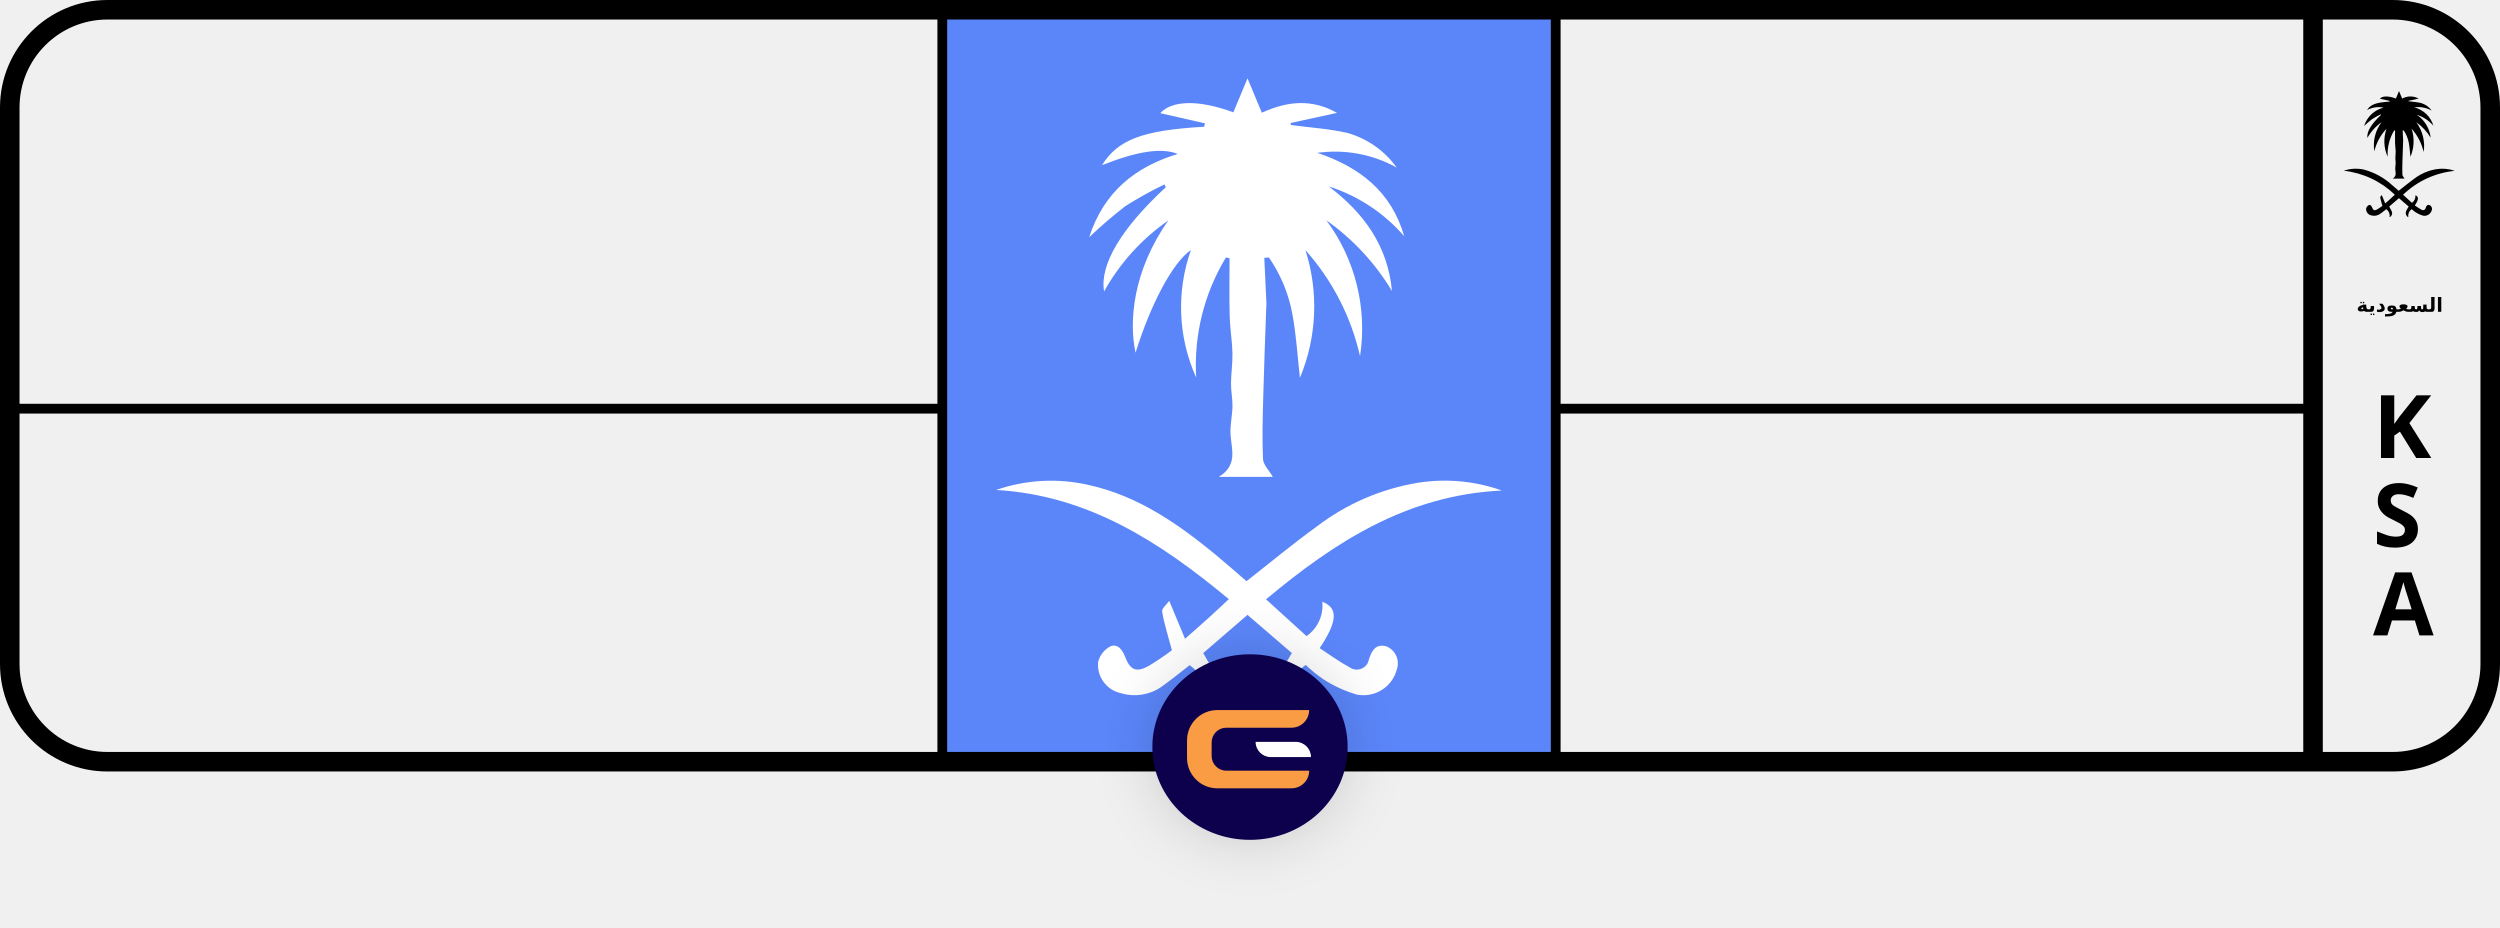
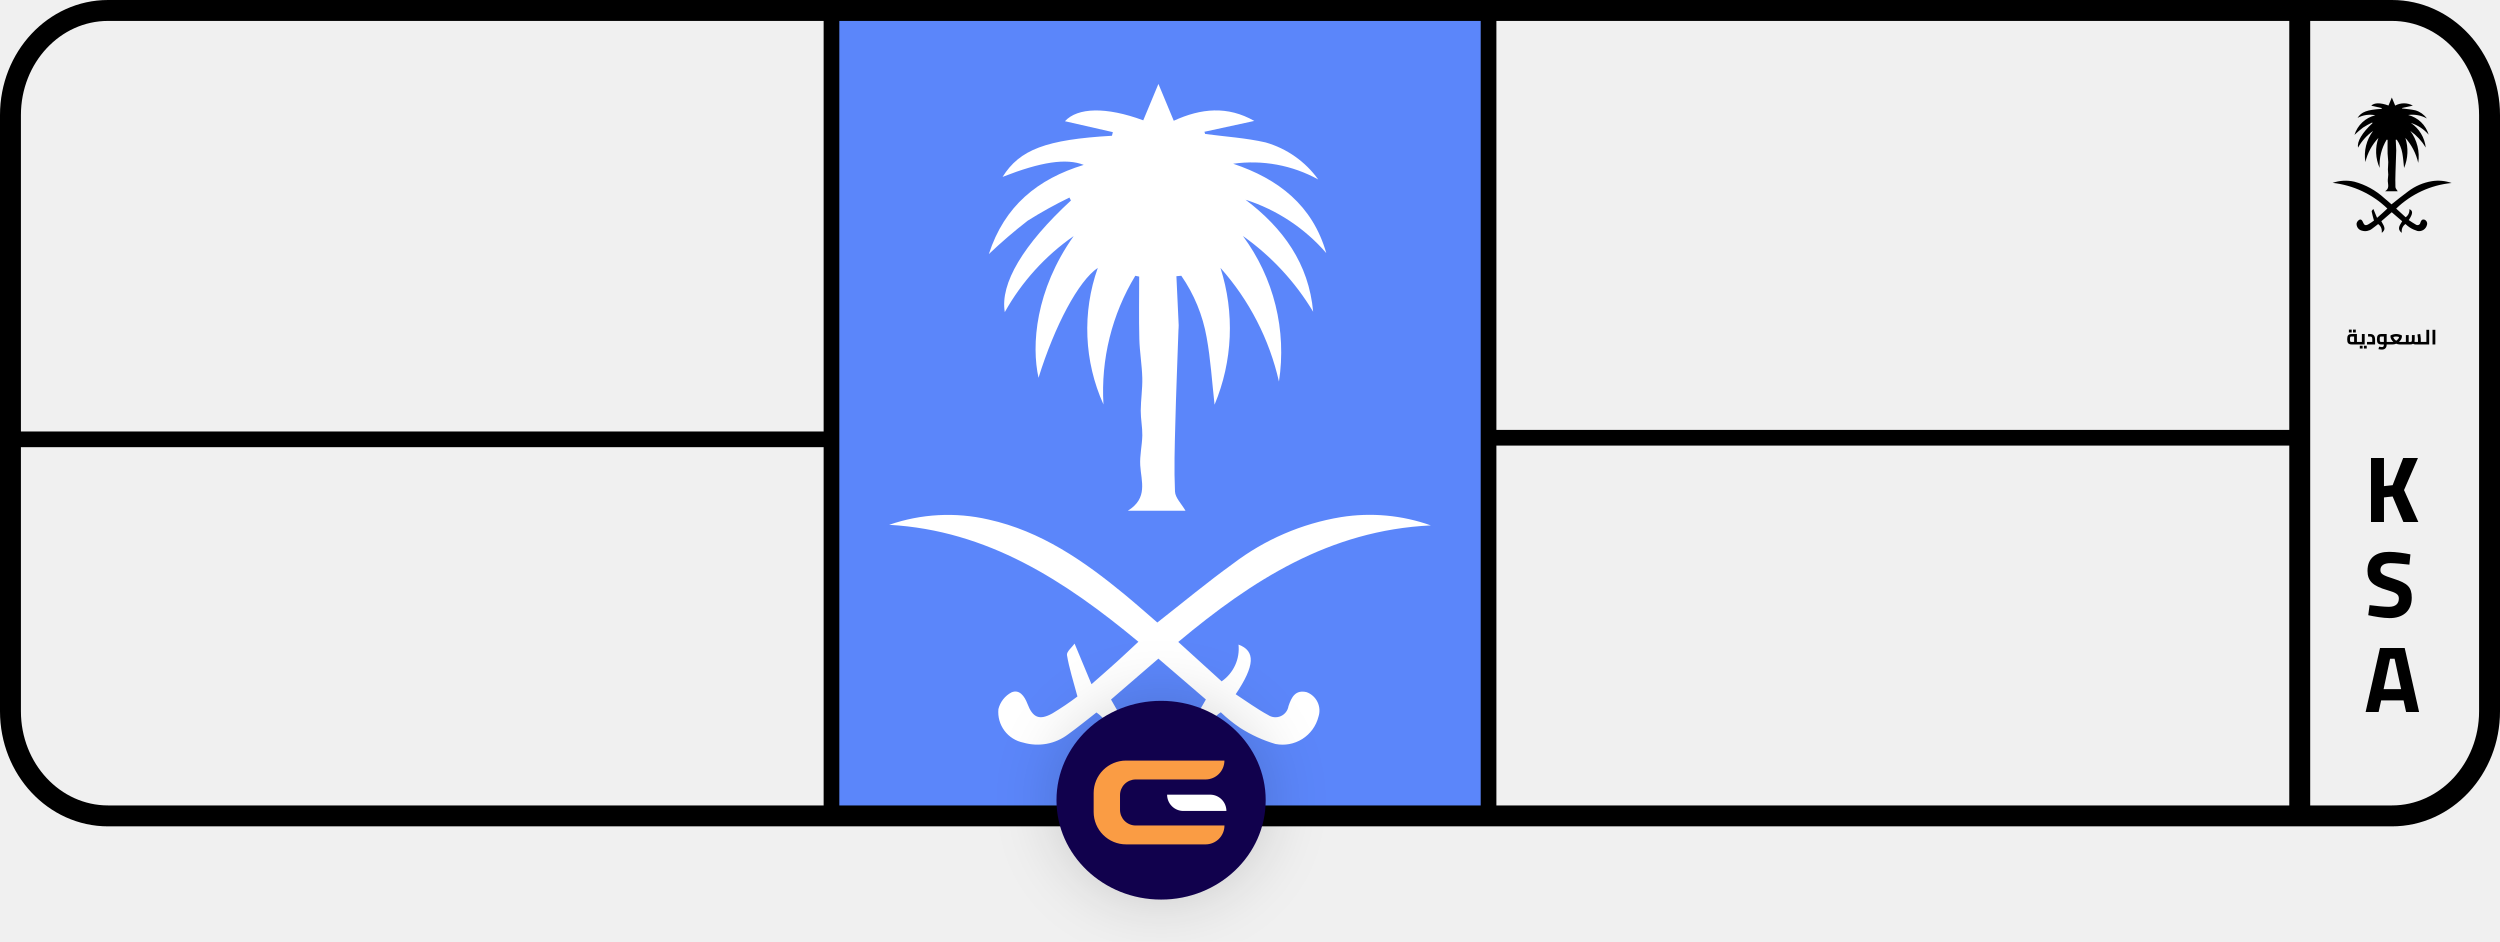
- <svg xmlns="http://www.w3.org/2000/svg" width="256" height="95" viewBox="0 0 256 95">
+ <svg xmlns="http://www.w3.org/2000/svg" width="239" height="90" viewBox="0 0 239 90" fill="none">
+   <g clip-path="url(#clip0_3080_21729)">
+     <path d="M79.869 0.387H141.926V78.796H79.869V0.387Z" fill="#5B86FA" />
+     <path d="M228.669 1H10.331C5.178 1 1 5.477 1 11V68C1 73.523 5.178 78 10.331 78H228.669C233.822 78 238 73.523 238 68V11C238 5.477 233.822 1 228.669 1Z" stroke="black" stroke-width="2" />
+     <path d="M219.855 0.418V77.662" stroke="black" stroke-width="2" />
+     <path d="M106.365 71.787C106.484 71.091 106.401 70.376 106.128 69.725C105.854 69.074 105.4 68.515 104.819 68.113C103.919 68.807 103.034 69.542 102.095 70.213C101.494 70.666 100.796 70.972 100.056 71.108C99.316 71.243 98.555 71.205 97.832 70.995C97.108 70.851 96.463 70.444 96.023 69.852C95.582 69.259 95.377 68.525 95.447 67.79C95.531 67.45 95.686 67.132 95.902 66.856C96.118 66.58 96.39 66.353 96.7 66.19C97.442 65.874 97.938 66.532 98.22 67.275C98.728 68.615 99.363 68.888 100.603 68.204C101.431 67.706 102.232 67.166 103.003 66.584C102.609 65.107 102.211 63.884 102.003 62.628C101.949 62.303 102.486 61.878 102.73 61.528L104.347 65.41C105.347 64.524 106.061 63.91 106.759 63.274C107.429 62.669 108.085 62.045 108.831 61.352C101.793 55.507 94.418 50.706 85.002 50.173C88.055 49.114 91.344 48.938 94.493 49.665C99.513 50.774 103.603 53.613 107.485 56.806C108.576 57.706 109.63 58.643 110.641 59.513C113.083 57.604 115.418 55.659 117.877 53.886C120.902 51.582 124.446 50.054 128.198 49.436C131.082 48.976 134.036 49.249 136.788 50.228C127.072 50.7 119.688 55.49 112.642 61.37L116.788 65.137C117.348 64.75 117.793 64.219 118.077 63.601C118.361 62.982 118.473 62.299 118.402 61.622C120.034 62.234 119.98 63.622 118.132 66.369C119.157 67.034 120.147 67.769 121.222 68.348C121.398 68.469 121.601 68.543 121.813 68.564C122.025 68.584 122.239 68.551 122.435 68.466C122.631 68.382 122.802 68.249 122.932 68.08C123.062 67.912 123.148 67.713 123.18 67.502C123.468 66.655 123.835 65.913 124.921 66.172C125.376 66.342 125.748 66.682 125.957 67.121C126.167 67.559 126.197 68.062 126.043 68.523C125.821 69.402 125.27 70.162 124.503 70.646C123.736 71.13 122.813 71.301 121.924 71.123C120.744 70.775 119.619 70.262 118.582 69.601C117.915 69.153 117.287 68.648 116.706 68.093C116.117 68.492 115.654 69.052 115.372 69.706C115.091 70.36 115.002 71.081 115.117 71.783H114.871C112.895 69.999 114.437 68.453 115.283 66.871L110.742 62.964L106.213 66.874C107.925 69.766 107.973 70.431 106.613 71.784L106.365 71.787Z" fill="white" />
+     <path d="M108.534 26.365C106.296 30.062 105.234 34.352 105.49 38.665C103.632 34.546 103.438 29.867 104.95 25.607C103.106 26.848 100.837 31.119 99.282 36.116C98.59 32.991 98.982 27.742 102.642 22.569C99.923 24.461 97.671 26.948 96.058 29.84C95.593 27.105 97.821 23.381 102.381 19.169L102.237 18.886C100.87 19.548 99.54 20.285 98.254 21.094C96.959 22.097 95.717 23.165 94.531 24.294C96.031 19.665 99.214 17.104 103.606 15.763C101.927 15.105 99.519 15.473 95.847 16.911C97.484 14.293 100.009 13.343 106.303 12.979L106.388 12.632L101.808 11.588C103.008 10.279 105.724 10.183 109.295 11.504L110.745 8.023L112.211 11.544C114.828 10.344 117.357 10.106 119.911 11.561L115.143 12.597L115.213 12.807C117.142 13.064 119.104 13.185 120.992 13.616C123.02 14.197 124.793 15.445 126.022 17.158C123.547 15.789 120.693 15.261 117.891 15.653C122.221 17.102 125.485 19.628 126.791 24.193C124.735 21.817 122.065 20.052 119.072 19.093C122.663 21.812 125.12 25.193 125.537 29.802C123.825 26.95 121.538 24.485 118.823 22.562C120.289 24.539 121.347 26.787 121.939 29.175C122.53 31.564 122.642 34.045 122.268 36.477C121.354 32.44 119.43 28.701 116.676 25.61C118.049 29.898 117.849 34.535 116.112 38.688C115.868 36.52 115.739 34.364 115.355 32.255C114.983 30.139 114.157 28.129 112.933 26.363L112.464 26.406C112.538 27.967 112.61 29.528 112.682 31.088C112.69 31.252 112.664 31.418 112.659 31.588C112.559 34.571 112.432 37.553 112.359 40.536C112.302 42.688 112.233 44.845 112.329 46.993C112.356 47.593 112.956 48.168 113.336 48.829H107.816C109.778 47.618 109.097 46.015 109.006 44.485C108.95 43.539 109.186 42.579 109.206 41.625C109.219 40.838 109.049 40.049 109.055 39.261C109.062 38.218 109.228 37.174 109.203 36.133C109.172 34.888 108.952 33.648 108.92 32.403C108.869 30.417 108.906 28.43 108.906 26.442L108.534 26.365Z" fill="white" />
+     <path d="M227.69 22.229C227.716 22.076 227.698 21.919 227.638 21.776C227.578 21.633 227.478 21.51 227.35 21.422C227.15 21.573 226.958 21.736 226.75 21.882C226.618 21.982 226.465 22.049 226.302 22.079C226.14 22.109 225.973 22.101 225.814 22.054C225.656 22.023 225.515 21.934 225.418 21.805C225.321 21.675 225.276 21.515 225.29 21.354C225.309 21.28 225.343 21.21 225.39 21.149C225.437 21.089 225.497 21.039 225.565 21.003C225.728 20.933 225.837 21.079 225.899 21.241C226.01 21.535 226.15 21.595 226.422 21.441C226.605 21.332 226.782 21.213 226.952 21.085C226.866 20.76 226.778 20.492 226.732 20.216C226.72 20.145 226.838 20.051 226.892 19.975L227.247 20.828C227.467 20.634 227.625 20.498 227.777 20.359C227.929 20.22 228.068 20.089 228.231 19.937C226.807 18.562 224.966 17.699 222.998 17.482C223.668 17.25 224.391 17.211 225.082 17.371C226.145 17.658 227.123 18.196 227.935 18.939C228.175 19.139 228.406 19.339 228.628 19.534C229.165 19.115 229.677 18.687 230.217 18.298C230.882 17.792 231.662 17.456 232.487 17.321C233.121 17.22 233.77 17.28 234.374 17.495C232.381 17.687 230.513 18.55 229.074 19.942L229.982 20.769C230.105 20.684 230.203 20.567 230.265 20.432C230.327 20.296 230.352 20.146 230.336 19.997C230.694 20.131 230.683 20.437 230.277 21.039C230.504 21.185 230.72 21.346 230.958 21.473C230.997 21.5 231.041 21.516 231.088 21.52C231.134 21.525 231.181 21.518 231.224 21.499C231.267 21.481 231.304 21.451 231.333 21.414C231.361 21.377 231.38 21.334 231.387 21.287C231.451 21.101 231.531 20.937 231.769 20.995C231.869 21.032 231.951 21.107 231.997 21.203C232.043 21.3 232.05 21.41 232.016 21.511C231.967 21.705 231.846 21.872 231.677 21.979C231.507 22.085 231.304 22.122 231.108 22.082C230.849 22.005 230.602 21.893 230.374 21.747C230.228 21.649 230.09 21.538 229.962 21.416C229.833 21.504 229.731 21.627 229.669 21.771C229.607 21.914 229.588 22.073 229.613 22.227H229.558C229.124 21.835 229.458 21.495 229.649 21.148L228.649 20.29L227.655 21.149C228.033 21.785 228.042 21.93 227.744 22.227L227.69 22.229Z" fill="black" />
+     <path d="M228.164 13.352C227.673 14.164 227.44 15.105 227.496 16.052C227.087 15.147 227.045 14.12 227.377 13.184C226.764 13.829 226.335 14.626 226.132 15.492C226.046 14.972 226.068 14.441 226.195 13.929C226.321 13.418 226.551 12.938 226.87 12.518C226.272 12.934 225.778 13.482 225.424 14.118C225.324 13.518 225.812 12.7 226.813 11.772L226.781 11.71C226.48 11.855 226.188 12.017 225.906 12.195C225.621 12.414 225.348 12.648 225.088 12.895C225.23 12.437 225.488 12.024 225.837 11.696C226.187 11.367 226.615 11.135 227.081 11.021C226.502 10.901 225.9 10.99 225.381 11.273C225.74 10.698 226.296 10.49 227.681 10.409L227.7 10.333L226.694 10.106C226.957 9.818 227.554 9.797 228.339 10.088L228.658 9.324L228.98 10.096C229.238 9.953 229.529 9.877 229.825 9.877C230.121 9.877 230.411 9.953 230.67 10.096L229.623 10.323L229.638 10.369C230.062 10.426 230.492 10.451 230.907 10.547C231.351 10.676 231.738 10.95 232.007 11.325C231.463 11.024 230.836 10.908 230.221 10.994C230.682 11.111 231.106 11.346 231.449 11.675C231.792 12.005 232.044 12.418 232.18 12.874C231.727 12.351 231.139 11.963 230.48 11.753C230.874 12.018 231.205 12.366 231.45 12.772C231.696 13.178 231.849 13.633 231.9 14.105C231.524 13.479 231.022 12.938 230.426 12.516C230.748 12.95 230.981 13.444 231.11 13.968C231.24 14.493 231.265 15.038 231.183 15.572C230.982 14.685 230.558 13.863 229.953 13.184C230.255 14.127 230.211 15.147 229.829 16.06C229.775 15.584 229.747 15.11 229.663 14.647C229.582 14.183 229.401 13.741 229.133 13.353L229.033 13.363C229.049 13.706 229.065 14.049 229.081 14.391C229.081 14.427 229.081 14.467 229.076 14.5C229.053 15.155 229.026 15.81 229.009 16.468C228.997 16.941 228.981 17.415 229.003 17.886C229.009 18.018 229.141 18.144 229.224 18.286H228.013C228.444 18.02 228.295 17.668 228.274 17.332C228.262 17.124 228.313 16.913 228.317 16.704C228.317 16.531 228.283 16.357 228.284 16.185C228.284 15.958 228.322 15.726 228.317 15.498C228.31 15.225 228.262 14.952 228.255 14.678C228.244 14.242 228.255 13.805 228.255 13.369L228.164 13.352Z" fill="black" />
+     <path d="M224.821 31.512V31.784H224.553V31.512H224.821ZM225.215 31.512V31.784H224.947V31.512H225.215ZM225.557 32.69C225.589 32.69 225.597 32.736 225.597 32.81C225.597 32.884 225.589 32.93 225.557 32.93H224.837C224.487 32.93 224.391 32.774 224.391 32.43C224.391 32.086 224.487 31.93 224.837 31.93H225.321V32.69H225.557ZM224.837 32.69H225.053V32.17H224.837C224.679 32.17 224.659 32.18 224.659 32.43C224.659 32.68 224.679 32.69 224.837 32.69ZM226.063 31.93V32.93H225.557C225.525 32.93 225.517 32.884 225.517 32.81C225.517 32.736 225.525 32.69 225.557 32.69H225.795V31.93H226.063ZM225.597 33.322V33.05H225.865V33.322H225.597ZM225.991 33.05H226.259V33.322H225.991V33.05ZM226.549 31.93C226.869 31.93 227.057 32.064 227.057 32.466V32.93H226.283V32.69H226.789V32.466C226.789 32.22 226.739 32.17 226.549 32.17H226.387V31.93H226.549ZM228.404 32.69C228.436 32.69 228.444 32.736 228.444 32.81C228.444 32.884 228.436 32.93 228.404 32.93H228.166V32.942C228.166 33.232 228.014 33.422 227.71 33.422C227.614 33.422 227.49 33.404 227.382 33.38L227.44 33.146C227.548 33.17 227.64 33.182 227.71 33.182C227.842 33.182 227.898 33.122 227.898 32.942V32.93H227.682C227.332 32.93 227.236 32.774 227.236 32.43C227.236 32.086 227.332 31.93 227.682 31.93H228.166V32.69H228.404ZM227.682 32.69H227.898V32.17H227.682C227.524 32.17 227.504 32.18 227.504 32.43C227.504 32.68 227.524 32.69 227.682 32.69ZM229.736 32.69C229.768 32.69 229.776 32.736 229.776 32.81C229.776 32.884 229.768 32.93 229.736 32.93H229.42C229.296 32.93 229.18 32.904 229.076 32.858C228.972 32.904 228.856 32.93 228.732 32.93H228.404C228.372 32.93 228.364 32.884 228.364 32.81C228.364 32.736 228.372 32.69 228.404 32.69H228.732C228.756 32.69 228.78 32.688 228.804 32.684C228.632 32.528 228.53 32.33 228.53 32.186V32.068C228.702 31.978 228.914 31.93 229.076 31.93C229.238 31.93 229.45 31.978 229.622 32.068V32.186C229.622 32.33 229.52 32.528 229.348 32.684C229.372 32.688 229.396 32.69 229.42 32.69H229.736ZM228.8 32.218C228.818 32.342 228.932 32.48 229.076 32.574C229.22 32.48 229.334 32.342 229.352 32.218C229.258 32.186 229.162 32.17 229.076 32.17C228.99 32.17 228.894 32.186 228.8 32.218ZM231.664 32.69C231.696 32.69 231.704 32.736 231.704 32.81C231.704 32.884 231.696 32.93 231.664 32.93H230.9C230.826 32.93 230.754 32.908 230.688 32.866C230.624 32.91 230.54 32.93 230.432 32.93H229.736C229.704 32.93 229.696 32.884 229.696 32.81C229.696 32.736 229.704 32.69 229.736 32.69H230.002V32.03H230.27V32.69H230.432C230.552 32.69 230.578 32.658 230.578 32.43V32.03H230.846V32.43C230.846 32.518 230.838 32.592 230.822 32.656C230.856 32.684 230.876 32.69 230.9 32.69H231.158V32.376C231.158 32.324 231.136 32.146 231.106 31.97L231.37 31.93C231.394 32.074 231.426 32.296 231.426 32.376V32.69H231.664ZM231.962 31.53H232.23V32.93H231.664C231.632 32.93 231.624 32.884 231.624 32.81C231.624 32.736 231.632 32.69 231.664 32.69H231.962V31.53ZM232.549 32.93V31.53H232.817V32.93H232.549Z" fill="black" />
+     <path d="M226.666 49.902V43.782H227.908V46.473L228.736 46.383L229.744 43.782H231.157L229.825 46.851L231.193 49.902H229.762L228.736 47.463L227.908 47.553V49.902H226.666Z" fill="black" />
+     <path d="M228.448 59.092C227.836 59.092 226.927 58.93 226.405 58.813L226.531 57.85C227.053 57.922 227.908 58.012 228.376 58.012C229.042 58.012 229.33 57.697 229.33 57.22C229.33 56.842 229.114 56.671 228.232 56.419C226.855 56.023 226.333 55.555 226.333 54.574C226.333 53.305 227.179 52.756 228.421 52.756C229.015 52.756 229.924 52.891 230.437 52.999L230.338 53.98C229.789 53.917 228.925 53.836 228.547 53.836C227.881 53.836 227.566 54.079 227.566 54.484C227.566 54.871 227.809 55.006 228.835 55.33C230.158 55.753 230.563 56.122 230.563 57.139C230.563 58.471 229.654 59.092 228.448 59.092Z" fill="black" />
+     <path d="M226.153 68.066L227.53 61.946H229.888L231.265 68.066H230.023L229.78 66.959H227.638L227.395 68.066H226.153ZM227.872 65.879H229.546L228.925 62.972H228.493L227.872 65.879Z" fill="black" />
+     <path d="M219.855 41.848H142.305" stroke="black" stroke-width="1.5" />
+     <path d="M79 42L1 42" stroke="black" stroke-width="1.5" />
+     <path d="M142.305 1.523V77.662" stroke="black" stroke-width="1.5" />
+     <path d="M79.49 1.523V77.662" stroke="black" stroke-width="1.5" />
+     <g filter="url(#filter0_d_3080_21729)">
+       <path d="M111 86C116.523 86 121 81.747 121 76.5C121 71.253 116.523 67 111 67C105.477 67 101 71.253 101 76.5C101 81.747 105.477 86 111 86Z" fill="#11014D" />
+     </g>
+     <path d="M104.553 75.804V77.623C104.553 78.445 104.879 79.234 105.461 79.815C106.042 80.396 106.831 80.723 107.653 80.723H115.253C115.732 80.723 116.191 80.533 116.53 80.194C116.868 79.855 117.059 79.396 117.059 78.917H108.573C108.175 78.917 107.793 78.759 107.512 78.478C107.231 78.196 107.073 77.815 107.073 77.417V76.017C107.073 75.619 107.231 75.238 107.512 74.956C107.793 74.675 108.175 74.517 108.573 74.517C110.361 74.517 113.341 74.517 115.255 74.517C115.733 74.515 116.19 74.324 116.528 73.986C116.865 73.647 117.055 73.189 117.055 72.711H107.645C106.825 72.713 106.04 73.04 105.46 73.619C104.881 74.199 104.555 74.984 104.553 75.804Z" fill="#FA9C44" />
+     <path d="M111.574 75.969H115.685C116.099 75.969 116.495 76.133 116.788 76.425C117.08 76.718 117.244 77.114 117.244 77.528H113.133C112.72 77.528 112.323 77.364 112.031 77.071C111.738 76.779 111.574 76.382 111.574 75.969Z" fill="white" />
+   </g>
  <defs>
-     <filter id="Ellipse_329" x="109" y="58" width="38" height="37" filterUnits="userSpaceOnUse">
-       <feOffset input="SourceAlpha" />
-       <feGaussianBlur stdDeviation="3" result="blur" />
-       <feFlood flood-opacity="0.161" />
-       <feComposite operator="in" in2="blur" />
-       <feComposite in="SourceGraphic" />
+     <filter id="filter0_d_3080_21729" x="95" y="61" width="32" height="31" filterUnits="userSpaceOnUse" color-interpolation-filters="sRGB">
+       <feFlood flood-opacity="0" result="BackgroundImageFix" />
+       <feColorMatrix in="SourceAlpha" type="matrix" values="0 0 0 0 0 0 0 0 0 0 0 0 0 0 0 0 0 0 127 0" result="hardAlpha" />
+       <feOffset />
+       <feGaussianBlur stdDeviation="3" />
+       <feColorMatrix type="matrix" values="0 0 0 0 0 0 0 0 0 0 0 0 0 0 0 0 0 0 0.161 0" />
+       <feBlend mode="normal" in2="BackgroundImageFix" result="effect1_dropShadow_3080_21729" />
+       <feBlend mode="normal" in="SourceGraphic" in2="effect1_dropShadow_3080_21729" result="shape" />
    </filter>
+     <clipPath id="clip0_3080_21729">
+       <rect width="239" height="90" fill="white" />
+     </clipPath>
  </defs>
-   <g id="Group_4874" data-name="Group 4874" transform="translate(0 0.387)">
-     <path id="Path_32040" data-name="Path 32040" d="M0,0H62.057V78.409H0Z" transform="translate(96.87)" fill="#5b86fa" />
-     <g id="Group_4871" data-name="Group 4871" transform="translate(0 -0.387)">
-       <g id="Rectangle_2003" data-name="Rectangle 2003" fill="none" stroke="#000" stroke-width="2">
-         <rect width="256" height="79" rx="11" stroke="none" />
-         <rect x="1" y="1" width="254" height="77" rx="10" fill="none" />
-       </g>
-       <line id="Line_165" data-name="Line 165" y2="77.244" transform="translate(236.855 0.418)" fill="none" stroke="#000" stroke-width="2" />
-       <g id="Group_4769" data-name="Group 4769" transform="translate(102.001 8.022)">
-         <path id="Path_24455" data-name="Path 24455" d="M-334.1,262.323a3.708,3.708,0,0,0-1.546-3.674c-.9.694-1.785,1.429-2.724,2.1a4.843,4.843,0,0,1-4.263.782,2.98,2.98,0,0,1-2.385-3.205,2.48,2.48,0,0,1,1.253-1.6c.742-.316,1.238.342,1.52,1.085.508,1.34,1.143,1.613,2.383.929a27.64,27.64,0,0,0,2.4-1.62c-.394-1.477-.792-2.7-1-3.956-.054-.325.483-.75.727-1.1l1.617,3.882c1-.886,1.714-1.5,2.412-2.136.67-.605,1.326-1.229,2.072-1.922-7.038-5.845-14.413-10.646-23.829-11.179a17.172,17.172,0,0,1,9.491-.508c5.02,1.109,9.11,3.948,12.992,7.141,1.091.9,2.145,1.837,3.156,2.707,2.442-1.909,4.777-3.854,7.236-5.627a23.268,23.268,0,0,1,10.321-4.45,17.432,17.432,0,0,1,8.59.792c-9.716.472-17.1,5.262-24.146,11.142l4.146,3.767a3.793,3.793,0,0,0,1.614-3.515c1.632.612,1.578,2-.27,4.747,1.025.665,2.015,1.4,3.09,1.979a1.259,1.259,0,0,0,1.213.118,1.259,1.259,0,0,0,.745-.964c.288-.847.655-1.589,1.741-1.33a1.874,1.874,0,0,1,1.122,2.351,3.534,3.534,0,0,1-4.119,2.6,13.145,13.145,0,0,1-3.342-1.522,14.173,14.173,0,0,1-1.876-1.508,3.73,3.73,0,0,0-1.589,3.69h-.246c-1.976-1.784-.434-3.33.412-4.912l-4.541-3.907-4.529,3.91c1.712,2.892,1.76,3.557.4,4.91Z" transform="translate(355.464 -198.558)" fill="#fff" />
-         <path id="Path_24456" data-name="Path 24456" d="M-303.357,113.276a21.312,21.312,0,0,0-3.044,12.3,17.509,17.509,0,0,1-.54-13.058c-1.844,1.241-4.113,5.512-5.668,10.509-.692-3.125-.3-8.374,3.36-13.547a21.78,21.78,0,0,0-6.584,7.271c-.465-2.735,1.763-6.459,6.323-10.671l-.144-.283a40.8,40.8,0,0,0-3.983,2.208,47.954,47.954,0,0,0-3.723,3.2c1.5-4.629,4.683-7.19,9.075-8.531-1.679-.658-4.087-.29-7.759,1.148,1.637-2.618,4.162-3.568,10.456-3.932l.085-.347-4.58-1.044c1.2-1.309,3.916-1.405,7.487-.084l1.45-3.481,1.466,3.521c2.617-1.2,5.146-1.438,7.7.017l-4.768,1.036.07.21c1.929.257,3.891.378,5.779.809a9.36,9.36,0,0,1,5.03,3.542,13.051,13.051,0,0,0-8.131-1.505c4.33,1.449,7.594,3.975,8.9,8.54a17.108,17.108,0,0,0-7.719-5.1c3.591,2.719,6.048,6.1,6.465,10.709a24.022,24.022,0,0,0-6.714-7.24,18.617,18.617,0,0,1,3.445,13.915,24.452,24.452,0,0,0-5.592-10.867,18.936,18.936,0,0,1-.564,13.078c-.244-2.168-.373-4.324-.757-6.433a14.86,14.86,0,0,0-2.422-5.892l-.469.043q.11,2.341.218,4.682c.008.164-.018.33-.023.5-.1,2.983-.227,5.965-.3,8.948-.057,2.152-.126,4.309-.03,6.457.027.6.627,1.175,1.007,1.836h-5.52c1.962-1.211,1.281-2.814,1.19-4.344-.056-.946.18-1.906.2-2.86.013-.787-.157-1.576-.151-2.364.007-1.043.173-2.087.148-3.128-.031-1.245-.251-2.485-.283-3.73-.051-1.986-.014-3.973-.014-5.961Z" transform="translate(326.89 -94.934)" fill="#fff" />
-       </g>
-       <g id="Group_4874-2" data-name="Group 4874">
-         <g id="Group_4770" data-name="Group 4770" transform="translate(240 9.325)">
-           <path id="Path_24455-2" data-name="Path 24455" d="M-350.766,244.723a.814.814,0,0,0-.34-.807c-.2.151-.392.314-.6.46a1.059,1.059,0,0,1-.936.172.654.654,0,0,1-.524-.7.545.545,0,0,1,.275-.351c.163-.07.272.076.334.238.111.294.251.354.523.2a6.067,6.067,0,0,0,.53-.356c-.086-.325-.174-.593-.22-.869-.012-.071.106-.165.16-.241l.355.853c.22-.194.378-.33.53-.469s.291-.27.454-.422a8.942,8.942,0,0,0-5.233-2.455,3.771,3.771,0,0,1,2.084-.111,6.875,6.875,0,0,1,2.853,1.568c.24.2.471.4.693.595.537-.419,1.049-.847,1.589-1.236a5.111,5.111,0,0,1,2.27-.977,3.829,3.829,0,0,1,1.887.174,8.837,8.837,0,0,0-5.3,2.447l.908.827a.833.833,0,0,0,.354-.772c.358.134.347.44-.059,1.042.227.146.443.307.681.434a.276.276,0,0,0,.266.026.276.276,0,0,0,.163-.212c.064-.186.144-.35.382-.292a.412.412,0,0,1,.247.516.776.776,0,0,1-.908.571,2.888,2.888,0,0,1-.734-.335,3.11,3.11,0,0,1-.412-.331.82.82,0,0,0-.349.811h-.055c-.434-.392-.1-.732.091-1.079l-1-.858-.994.859c.378.636.387.781.089,1.078Z" transform="translate(355.457 -231.818)" />
-           <path id="Path_24456-2" data-name="Path 24456" d="M-314.289,98.968a4.68,4.68,0,0,0-.668,2.7,3.845,3.845,0,0,1-.119-2.868,5.013,5.013,0,0,0-1.245,2.308,3.877,3.877,0,0,1,.738-2.974,4.784,4.784,0,0,0-1.446,1.6c-.1-.6.388-1.418,1.389-2.346l-.032-.062a8.953,8.953,0,0,0-.875.485,10.526,10.526,0,0,0-.818.7,2.776,2.776,0,0,1,1.993-1.874,2.488,2.488,0,0,0-1.7.252c.359-.575.915-.783,2.3-.864l.019-.076-1.006-.227c.263-.288.86-.309,1.645-.018l.319-.764.322.772a1.741,1.741,0,0,1,1.69,0l-1.047.227.015.046c.424.057.854.082,1.269.178a2.055,2.055,0,0,1,1.1.778,2.866,2.866,0,0,0-1.786-.331,2.746,2.746,0,0,1,1.959,1.88,3.758,3.758,0,0,0-1.7-1.121,3.254,3.254,0,0,1,1.42,2.352,5.275,5.275,0,0,0-1.474-1.589,4.087,4.087,0,0,1,.757,3.056A5.374,5.374,0,0,0-312.5,98.8a4.163,4.163,0,0,1-.124,2.876c-.054-.476-.082-.95-.166-1.413a3.264,3.264,0,0,0-.53-1.294l-.1.01q.024.514.048,1.028c0,.036,0,.076-.005.109-.023.655-.05,1.31-.067,1.968-.012.473-.028.947-.006,1.418.006.132.138.258.221.4h-1.211c.431-.266.282-.618.261-.954-.012-.208.039-.419.043-.628,0-.173-.034-.347-.033-.519,0-.227.038-.459.033-.687-.007-.273-.055-.546-.062-.82-.011-.436,0-.873,0-1.309Z" transform="translate(319.454 -94.941)" />
-         </g>
-         <text id="السعودية" transform="translate(250 31.928)" font-size="2" font-family="Cairo-Bold, Cairo" font-weight="700">
-           <tspan x="-8.688" y="0">السعودية</tspan>
-         </text>
-         <g id="Group" transform="translate(243 34.902)">
-           <text id="K" transform="translate(0 12)" font-size="9" font-family="Cairo-Bold, Cairo" font-weight="700">
-             <tspan x="0" y="0">K</tspan>
-           </text>
-           <text id="S" transform="translate(0 21.082)" font-size="9" font-family="Cairo-Bold, Cairo" font-weight="700">
-             <tspan x="0" y="0">S</tspan>
-           </text>
-           <text id="A" transform="translate(0 30.163)" font-size="9" font-family="Cairo-Bold, Cairo" font-weight="700">
-             <tspan x="0" y="0">A</tspan>
-           </text>
-         </g>
-       </g>
-       <line id="Line_170" data-name="Line 170" x1="77.55" transform="translate(159.305 41.848)" fill="none" stroke="#000" stroke-width="1" />
-       <path id="Path_24459" data-name="Path 24459" d="M95.331,0H0" transform="translate(1.135 41.848)" fill="none" stroke="#000" stroke-width="1" />
-       <line id="Line_172" data-name="Line 172" y2="76.139" transform="translate(159.305 1.523)" fill="none" stroke="#000" stroke-width="1" />
-       <line id="Line_173" data-name="Line 173" y2="76.139" transform="translate(96.491 1.523)" fill="none" stroke="#000" stroke-width="1" />
-     </g>
-     <g id="Group_4872" data-name="Group 4872" transform="translate(118 66.613)">
-       <g transform="matrix(1, 0, 0, 1, -118, -67)" filter="url(#Ellipse_329)">
-         <ellipse id="Ellipse_329-2" data-name="Ellipse 329" cx="10" cy="9.5" rx="10" ry="9.5" transform="translate(118 67)" fill="#11014d" />
-       </g>
-       <g id="Group_4766" data-name="Group 4766" transform="translate(3.553 5.707)">
-         <path id="Path_1" data-name="Path 1" d="M201.908,442.381V444.2a3.1,3.1,0,0,0,3.1,3.1h7.6a1.806,1.806,0,0,0,1.806-1.806h-8.486a1.5,1.5,0,0,1-1.5-1.5v-1.4a1.5,1.5,0,0,1,1.5-1.5c1.788,0,4.768,0,6.682,0a1.806,1.806,0,0,0,1.8-1.806H205A3.1,3.1,0,0,0,201.908,442.381Z" transform="translate(-201.908 -439.284)" fill="#fa9c44" />
-         <path id="Rectangle_3" data-name="Rectangle 3" d="M0,0H4.111A1.559,1.559,0,0,1,5.67,1.559H1.559A1.559,1.559,0,0,1,0,0Z" transform="translate(7.022 3.261)" fill="#fff" />
-       </g>
-     </g>
-   </g>
</svg>
